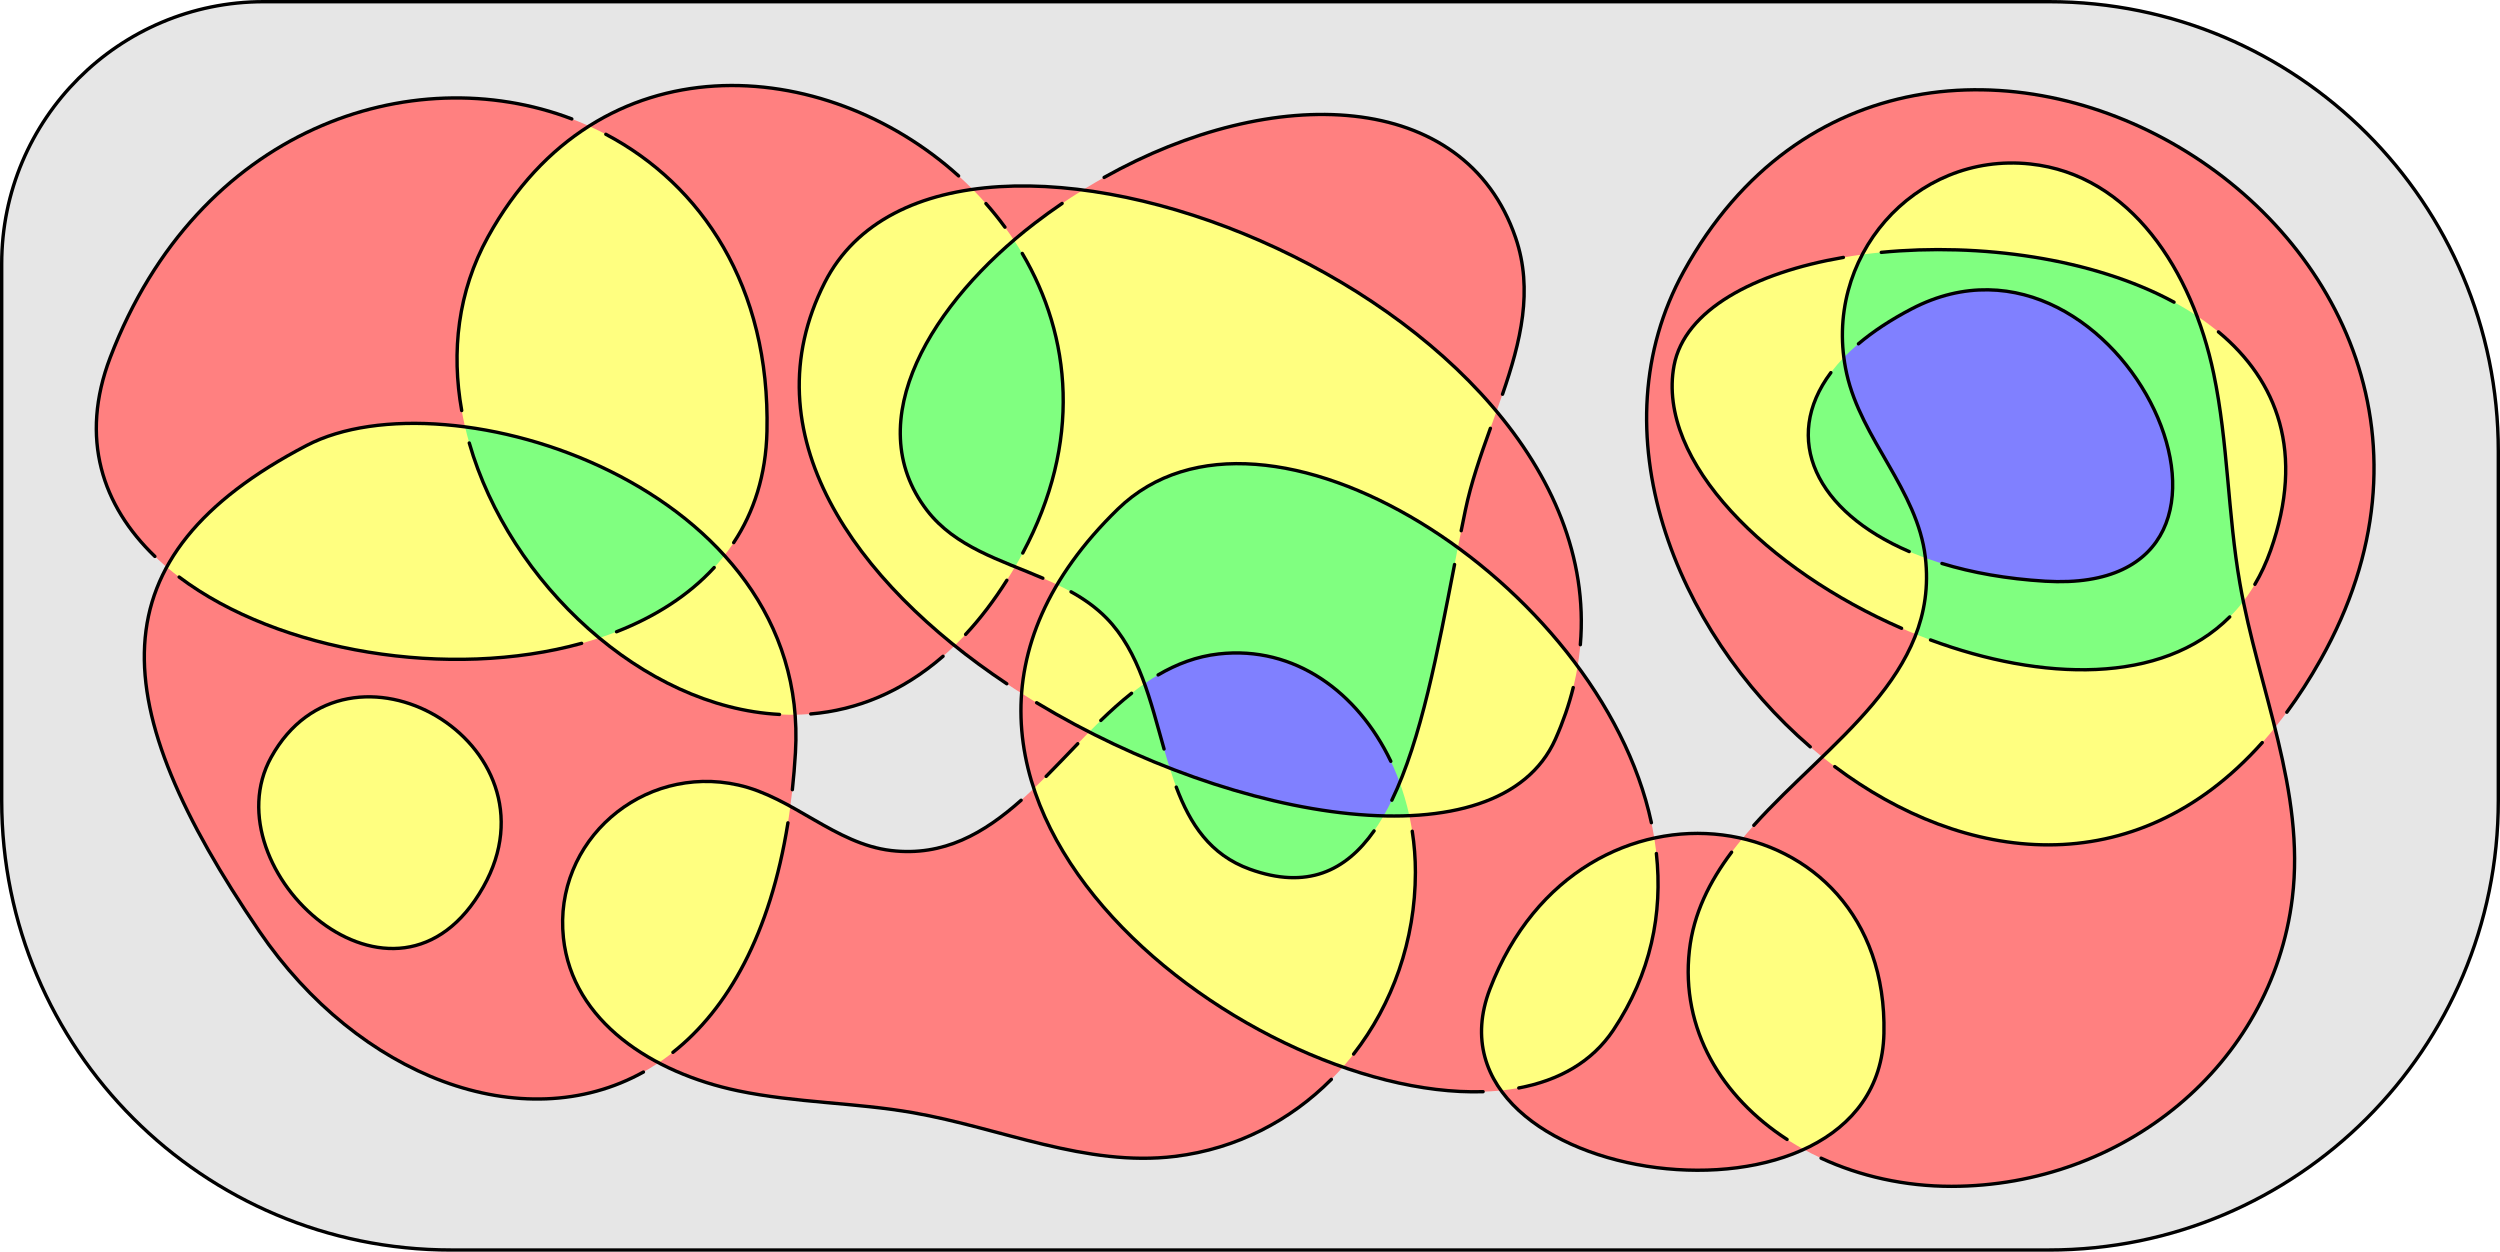
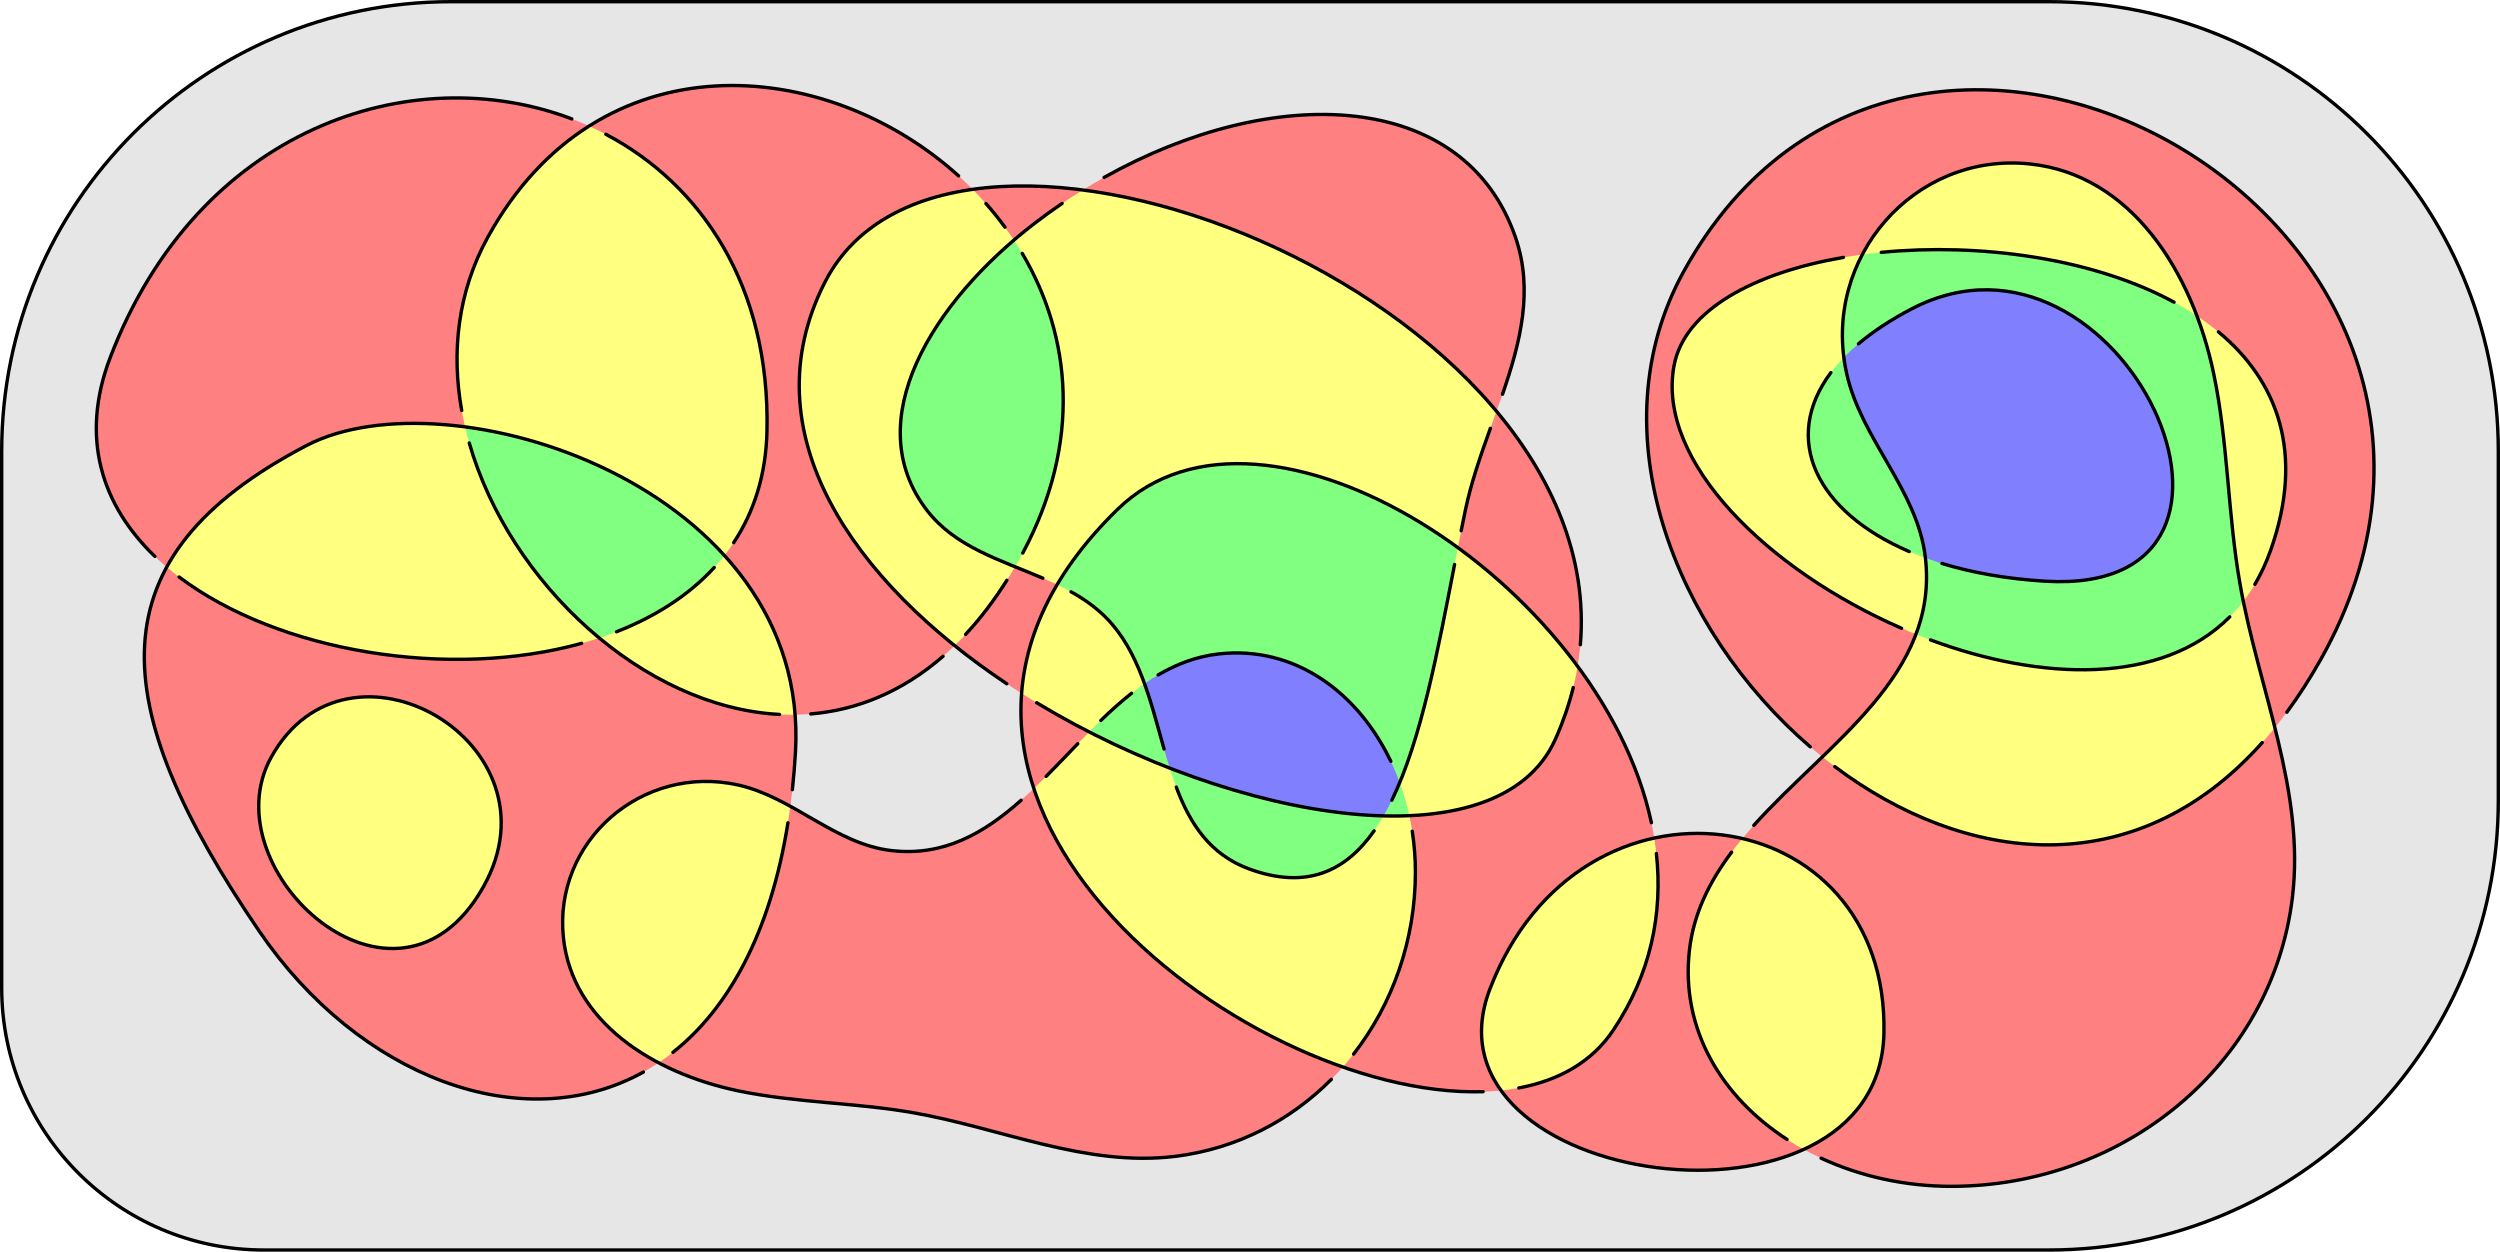
<svg xmlns="http://www.w3.org/2000/svg" version="1.1" width="368.504pt" height="184.502pt" viewBox="240.661 146.109 368.504 184.502">
  <g id="page1">
    <g transform="translate(240.661 146.109)scale(.996264)">
-       <path d="M303.146 184.943C339.867 184.943 369.635 155.175 369.635 118.454V66.74C369.635 30.019 339.867 .251 303.146 .251H39.036C17.616 .251 .251 17.616 .251 39.036V118.454C.251 155.175 30.019 184.943 66.74 184.943H303.146Z" fill="#e6e6e6" />
-     </g>
-     <g transform="translate(240.661 146.109)scale(.996264)">
-       <path d="M16.31 52.887C38.482-5.152 114.781 5.934 113.476 63.81C112.262 117.716-2.381 101.813 16.31 52.887Z" fill="#ff8080" />
-     </g>
-     <g transform="translate(240.661 146.109)scale(.996264)">
-       <path d="M72.196 35.05C100.564-16.368 180.642 29.737 150.719 82.92C118.501 140.181 49.239 76.659 72.196 35.05Z" fill="#ff8080" />
-     </g>
-     <g transform="translate(240.661 146.109)scale(.996264)">
-       <path d="M38.358 137.775C15.461 104.173 13.7 82.462 45.353 65.916C66.338 54.947 120.047 71.861 117.688 111.384C113.872 175.294 62.84 173.704 38.358 137.775Z" fill="#ff8080" />
-     </g>
-     <g transform="translate(240.661 146.109)scale(.996264)">
-       <path d="M83.362 138.77C81.834 124.461 95.02 112.977 109.219 116.145C117.326 117.954 123.556 124.861 131.844 125.841C152.722 128.311 160.72 98.952 180.326 96.752C196.906 94.892 209.434 110.895 209.415 129.074C209.392 150.183 194.557 168.557 173.861 171.091C160.684 172.705 148.087 166.904 135.076 164.627C126.511 163.128 117.732 163.174 109.219 161.395C96.549 158.746 84.685 151.158 83.362 138.77Z" fill="#ff8080" />
-     </g>
-     <g transform="translate(240.661 146.109)scale(.996264)">
-       <path d="M216.802 75.513C211.045 103.227 207.598 136.76 184.943 128.612C169.926 123.211 173.991 101.917 163.703 91.443C156.321 83.925 143.641 83.95 137.154 75.513C126.968 62.264 137.962 44.639 153.084 33.034C180.005 12.371 215.639 10.055 224.236 35.158C228.853 48.638 219.654 61.788 216.802 75.513Z" fill="#ff8080" />
-     </g>
-     <g transform="translate(240.661 146.109)scale(.996264)">
-       <path d="M122.017 41.814C142.031 2.34 256.127 51.046 230.131 109.355C214.732 143.895 95.777 93.563 122.017 41.814Z" fill="#ff8080" />
-     </g>
-     <g transform="translate(240.661 146.109)scale(.996264)">
-       <path d="M165.409 75.303C193.231 48.276 267.792 108.847 238.698 152.408C217.284 184.471 113.54 125.69 165.409 75.303Z" fill="#ff8080" />
-     </g>
-     <g transform="translate(240.661 146.109)scale(.996264)">
-       <path d="M249.114 40.162C283.156-21.539 379.249 33.787 343.341 97.607C304.68 166.321 221.566 90.094 249.114 40.162Z" fill="#ff8080" />
-     </g>
-     <g transform="translate(240.661 146.109)scale(.996264)">
-       <path d="M300.375 24.261C315.241 25.849 324.347 40.085 327.525 55.289C329.661 65.505 329.605 76.04 331.404 86.317C334.136 101.931 341.097 117.047 339.161 132.86C336.119 157.694 314.071 175.497 288.74 175.524C266.926 175.547 247.722 160.513 249.954 140.617C252.594 117.091 287.824 107.492 284.861 82.439C283.685 72.493 275.396 65.017 273.226 55.289C269.424 38.25 283.204 22.427 300.375 24.261Z" fill="#ff8080" />
-     </g>
-     <g transform="translate(240.661 146.109)scale(.996264)">
-       <path d="M220.435 146.342C233.738 111.518 279.518 118.17 278.735 152.895C278.006 185.239 209.221 175.697 220.435 146.342Z" fill="#ff8080" />
-     </g>
-     <g transform="translate(240.661 146.109)scale(.996264)">
-       <path d="M87.152 18.654C102.565 25.613 113.988 41.114 113.476 63.81C113.114 79.891 102.657 89.76 88.657 94.393C71.433 80.114 61.161 55.05 72.196 35.05C76.273 27.66 81.419 22.284 87.152 18.654Z" fill="#ffff80" />
-     </g>
-     <g transform="translate(240.661 146.109)scale(.996264)">
-       <path d="M107.183 82.183C90.53 103.434 45.236 101.355 24.665 83.903C28.316 77.209 35.072 71.29 45.353 65.916C60.076 58.22 90.909 64.249 107.183 82.183Z" fill="#ffff80" />
-     </g>
-     <g transform="translate(240.661 146.109)scale(.996264)">
-       <path d="M117.642 105.746C95.946 106.068 74.067 85.688 68.809 63.155C90.499 66.021 115.689 80.747 117.642 105.746Z" fill="#ffff80" />
-     </g>
-     <g transform="translate(240.661 146.109)scale(.996264)">
-       <path d="M116.936 119.294C114.37 138.596 106.979 150.869 97.44 157.244C89.943 153.298 84.255 147.126 83.362 138.77C81.834 124.461 95.02 112.977 109.219 116.145C111.955 116.755 114.477 117.946 116.936 119.294Z" fill="#ffff80" />
-     </g>
-     <g transform="translate(240.661 146.109)scale(.996264)">
-       <path d="M143.908 28.014C156.979 41.228 162.771 61.5 150.719 82.92C147.827 88.06 144.636 92.227 141.24 95.524C122.996 80.859 112.066 61.438 122.017 41.814C126.084 33.792 134.036 29.412 143.908 28.014Z" fill="#ffff80" />
-     </g>
-     <g transform="translate(240.661 146.109)scale(.996264)">
-       <path d="M204.705 120.715C195.168 120.472 184.072 117.933 173.073 113.653C170.627 105.897 169.254 97.095 163.703 91.443C156.321 83.925 143.641 83.95 137.154 75.513C126.968 62.264 137.962 44.639 153.084 33.034C155.402 31.254 157.786 29.611 160.211 28.109C181.817 30.907 206.776 43.351 221.416 60.852C219.683 65.693 217.83 70.566 216.802 75.513C213.424 91.776 210.841 110.042 204.705 120.715Z" fill="#ffff80" />
-     </g>
-     <g transform="translate(240.661 146.109)scale(.996264)">
-       <path d="M152.957 116.664C161.374 108.6 168.868 98.038 180.326 96.752C196.906 94.892 209.434 110.895 209.415 129.074C209.403 140.018 205.41 150.227 198.682 157.875C179.126 151.031 159.099 135.298 152.957 116.664Z" fill="#ffff80" />
-     </g>
-     <g transform="translate(240.661 146.109)scale(.996264)">
-       <path d="M215.694 81.021C210.511 107.441 206.114 136.226 184.943 128.612C169.926 123.211 173.991 101.917 163.703 91.443C161.609 89.31 159.089 87.785 156.405 86.501C158.63 82.749 161.6 79.003 165.409 75.303C177.471 63.586 198.318 68.333 215.694 81.021Z" fill="#ffff80" />
-     </g>
-     <g transform="translate(240.661 146.109)scale(.996264)">
-       <path d="M233.417 98.578C232.829 102.12 231.752 105.719 230.131 109.355C221.568 128.562 180.983 121.524 151.149 102.592C151.828 93.606 156.127 84.32 165.409 75.303C182.082 59.106 215.54 74.369 233.417 98.578Z" fill="#ffff80" />
-     </g>
-     <g transform="translate(240.661 146.109)scale(.996264)">
-       <path d="M40.111 112.057C51.458 91.49 83.489 109.932 71.52 131.205C58.633 154.11 30.928 128.701 40.111 112.057Z" fill="#ffff80" />
-     </g>
-     <g transform="translate(240.661 146.109)scale(.996264)">
-       <path d="M247.683 54.083C252.77 26.865 354.389 29.282 335.948 81.427C321.588 122.032 242.096 83.971 247.683 54.083Z" fill="#ffff80" />
-     </g>
-     <g transform="translate(240.661 146.109)scale(.996264)">
-       <path d="M336.581 107.663C316.828 132.09 289.526 128.032 269.622 111.991C278.345 103.554 286.336 94.912 284.861 82.439C283.685 72.493 275.396 65.017 273.226 55.289C269.424 38.25 283.204 22.427 300.375 24.261C315.241 25.849 324.347 40.085 327.525 55.289C329.661 65.505 329.605 76.04 331.404 86.317C332.66 93.499 334.812 100.575 336.581 107.663Z" fill="#ffff80" />
-     </g>
-     <g transform="translate(240.661 146.109)scale(.996264)">
-       <path d="M244.758 123.993C246.313 133.574 244.743 143.358 238.698 152.408C235.104 157.789 229.19 160.612 222.081 161.344C219.141 157.245 218.203 152.186 220.435 146.342C225.394 133.36 234.867 126.142 244.758 123.993Z" fill="#ffff80" />
-     </g>
-     <g transform="translate(240.661 146.109)scale(.996264)">
-       <path d="M266.873 170.06C255.789 163.963 248.534 153.274 249.954 140.617C250.666 134.28 253.741 128.954 257.798 124.064C269.519 126.801 279.097 136.852 278.735 152.895C278.545 161.344 273.711 166.934 266.873 170.06Z" fill="#ffff80" />
-     </g>
-     <g transform="translate(240.661 146.109)scale(.996264)">
-       <path d="M107.183 82.183C102.721 87.877 96.204 91.895 88.657 94.393C79.042 86.422 71.594 75.09 68.809 63.155C82.426 64.954 97.423 71.428 107.183 82.183Z" fill="#80ff80" />
-     </g>
-     <g transform="translate(240.661 146.109)scale(.996264)">
-       <path d="M150.014 35.522C158.454 48.318 160.674 65.227 150.719 82.92C150.541 83.236 150.361 83.549 150.181 83.859C145.247 81.86 140.417 79.757 137.154 75.513C127.672 63.18 136.544 47.054 150.014 35.522Z" fill="#80ff80" />
-     </g>
-     <g transform="translate(240.661 146.109)scale(.996264)">
-       <path d="M169.337 101.148C172.642 98.856 176.231 97.212 180.326 96.752C192.654 95.369 202.742 103.863 207.097 115.783C202.686 126.446 196.175 132.652 184.943 128.612C173.764 124.591 173.159 111.764 169.337 101.148Z" fill="#80ff80" />
-     </g>
-     <g transform="translate(240.661 146.109)scale(.996264)">
-       <path d="M161.152 108.3C166.743 102.646 172.643 97.615 180.326 96.752C194.287 95.186 205.375 106.286 208.518 120.684C194.884 121.276 177.228 116.521 161.152 108.3Z" fill="#80ff80" />
-     </g>
-     <g transform="translate(240.661 146.109)scale(.996264)">
-       <path d="M156.405 86.501C158.63 82.749 161.6 79.003 165.409 75.303C177.471 63.586 198.318 68.333 215.694 81.021C212.803 95.76 210.156 111.234 204.705 120.715C195.168 120.472 184.072 117.933 173.073 113.653C170.627 105.897 169.254 97.095 163.703 91.443C161.609 89.31 159.089 87.785 156.405 86.501Z" fill="#80ff80" />
-     </g>
-     <g transform="translate(240.661 146.109)scale(.996264)">
-       <path d="M302.599 85.992C267.789 83.893 254.689 60.373 282.844 45.695C313.848 29.531 340.966 88.307 302.599 85.992Z" fill="#80ff80" />
-     </g>
-     <g transform="translate(240.661 146.109)scale(.996264)">
-       <path d="M275.533 37.66C292.039 35.462 312.143 38.156 325.049 46.744C326.091 49.502 326.917 52.378 327.525 55.289C329.661 65.505 329.605 76.04 331.404 86.317C331.559 87.207 331.729 88.094 331.909 88.981C321.932 101.934 301.662 101.172 283.475 93.849C284.784 90.386 285.357 86.629 284.861 82.439C283.685 72.493 275.396 65.017 273.226 55.289C271.815 48.965 272.826 42.809 275.533 37.66Z" fill="#80ff80" />
-     </g>
-     <g transform="translate(240.661 146.109)scale(.996264)">
-       <path d="M204.705 120.715C195.168 120.472 184.072 117.933 173.073 113.653C171.785 109.57 170.795 105.198 169.337 101.148C172.642 98.856 176.231 97.212 180.326 96.752C192.654 95.369 202.742 103.863 207.097 115.783C206.362 117.559 205.569 119.212 204.705 120.715Z" fill="#8080ff" />
-     </g>
-     <g transform="translate(240.661 146.109)scale(.996264)">
-       <path d="M284.874 82.552C284.87 82.514 284.866 82.476 284.861 82.439C283.685 72.493 275.396 65.017 273.226 55.289C273.046 54.485 272.906 53.684 272.803 52.887C275.245 50.356 278.569 47.924 282.844 45.695C313.848 29.531 340.966 88.307 302.599 85.992C295.819 85.584 289.863 84.362 284.874 82.552Z" fill="#8080ff" />
-     </g>
-     <g transform="translate(240.661 146.109)scale(.996264)">
-       <path d="M303.146 184.943C339.867 184.943 369.635 155.175 369.635 118.454V66.74C369.635 30.019 339.867 .251 303.146 .251H39.036C17.616 .251 .251 17.616 .251 39.036V118.454C.251 155.175 30.019 184.943 66.74 184.943H303.146Z" fill="none" stroke="#000000" stroke-linecap="round" stroke-linejoin="round" stroke-miterlimit="10.037" stroke-width="0.502" />
-     </g>
-     <g transform="translate(240.661 146.109)scale(.996264)">
-       <path d="M86.052 95.184C66.545 100.594 41.277 96.516 26.506 85.375" fill="none" stroke="#000000" stroke-linecap="round" stroke-linejoin="round" stroke-miterlimit="10.037" stroke-width="0.502" />
-     </g>
-     <g transform="translate(240.661 146.109)scale(.996264)">
-       <path d="M105.668 83.969C101.865 88.113 96.889 91.256 91.219 93.47" fill="none" stroke="#000000" stroke-linecap="round" stroke-linejoin="round" stroke-miterlimit="10.037" stroke-width="0.502" />
-     </g>
-     <g transform="translate(240.661 146.109)scale(.996264)">
-       <path d="M22.915 82.323C15.144 74.846 11.738 64.854 16.31 52.887C29.314 18.848 60.935 8.585 84.6 17.594" fill="none" stroke="#000000" stroke-linecap="round" stroke-linejoin="round" stroke-miterlimit="10.037" stroke-width="0.502" />
-     </g>
-     <g transform="translate(240.661 146.109)scale(.996264)">
-       <path d="M89.635 19.868C103.775 27.324 113.96 42.35 113.476 63.81C113.33 70.288 111.546 75.758 108.552 80.284" fill="none" stroke="#000000" stroke-linecap="round" stroke-linejoin="round" stroke-miterlimit="10.037" stroke-width="0.502" />
-     </g>
-     <g transform="translate(240.661 146.109)scale(.996264)">
-       <path d="M68.311 60.739C66.757 52.046 67.736 43.134 72.196 35.05C88.549 5.409 122.087 8.177 141.829 26.026" fill="none" stroke="#000000" stroke-linecap="round" stroke-linejoin="round" stroke-miterlimit="10.037" stroke-width="0.502" />
-     </g>
-     <g transform="translate(240.661 146.109)scale(.996264)">
-       <path d="M115.33 105.703C95.181 104.657 75.39 86.312 69.43 65.542" fill="none" stroke="#000000" stroke-linecap="round" stroke-linejoin="round" stroke-miterlimit="10.037" stroke-width="0.502" />
-     </g>
-     <g transform="translate(240.661 146.109)scale(.996264)">
-       <path d="M145.872 30.115C146.863 31.238 147.803 32.404 148.686 33.611" fill="none" stroke="#000000" stroke-linecap="round" stroke-linejoin="round" stroke-miterlimit="10.037" stroke-width="0.502" />
-     </g>
-     <g transform="translate(240.661 146.109)scale(.996264)">
-       <path d="M151.247 37.495C158.486 49.758 160.101 65.423 151.321 81.824" fill="none" stroke="#000000" stroke-linecap="round" stroke-linejoin="round" stroke-miterlimit="10.037" stroke-width="0.502" />
-     </g>
-     <g transform="translate(240.661 146.109)scale(.996264)">
-       <path d="M148.971 85.853C147.043 88.905 145 91.565 142.866 93.861" fill="none" stroke="#000000" stroke-linecap="round" stroke-linejoin="round" stroke-miterlimit="10.037" stroke-width="0.502" />
-     </g>
-     <g transform="translate(240.661 146.109)scale(.996264)">
-       <path d="M139.528 97.099C133.421 102.409 126.725 105.065 119.952 105.632" fill="none" stroke="#000000" stroke-linecap="round" stroke-linejoin="round" stroke-miterlimit="10.037" stroke-width="0.502" />
-     </g>
-     <g transform="translate(240.661 146.109)scale(.996264)">
-       <path d="M95.199 158.612C77.324 168.539 53.056 159.345 38.358 137.775C15.461 104.173 13.7 82.462 45.353 65.916C66.338 54.947 120.047 71.861 117.688 111.384C117.576 113.258 117.424 115.075 117.232 116.837" fill="none" stroke="#000000" stroke-linecap="round" stroke-linejoin="round" stroke-miterlimit="10.037" stroke-width="0.502" />
-     </g>
-     <g transform="translate(240.661 146.109)scale(.996264)">
-       <path d="M116.579 121.744C113.955 138.228 107.673 149.288 99.563 155.698" fill="none" stroke="#000000" stroke-linecap="round" stroke-linejoin="round" stroke-miterlimit="10.037" stroke-width="0.502" />
-     </g>
-     <g transform="translate(240.661 146.109)scale(.996264)">
-       <path d="M208.948 122.987C209.257 124.973 209.417 127.009 209.415 129.074C209.404 139.127 206.033 148.56 200.27 155.957" fill="none" stroke="#000000" stroke-linecap="round" stroke-linejoin="round" stroke-miterlimit="10.037" stroke-width="0.502" />
-     </g>
-     <g transform="translate(240.661 146.109)scale(.996264)">
-       <path d="M171.348 99.859C174.092 98.248 177.047 97.12 180.326 96.752C191.538 95.494 200.898 102.406 205.777 112.636" fill="none" stroke="#000000" stroke-linecap="round" stroke-linejoin="round" stroke-miterlimit="10.037" stroke-width="0.502" />
-     </g>
-     <g transform="translate(240.661 146.109)scale(.996264)">
-       <path d="M196.981 159.694C190.911 165.809 182.952 169.978 173.861 171.091C160.684 172.705 148.087 166.904 135.076 164.627C126.511 163.128 117.732 163.174 109.219 161.395C96.549 158.746 84.685 151.158 83.362 138.77C81.834 124.461 95.02 112.977 109.219 116.145C117.326 117.954 123.556 124.861 131.844 125.841C139.621 126.761 145.611 123.265 151.079 118.401" fill="none" stroke="#000000" stroke-linecap="round" stroke-linejoin="round" stroke-miterlimit="10.037" stroke-width="0.502" />
-     </g>
-     <g transform="translate(240.661 146.109)scale(.996264)">
-       <path d="M154.781 114.869C156.35 113.289 157.899 111.651 159.461 110.033" fill="none" stroke="#000000" stroke-linecap="round" stroke-linejoin="round" stroke-miterlimit="10.037" stroke-width="0.502" />
-     </g>
-     <g transform="translate(240.661 146.109)scale(.996264)">
-       <path d="M162.872 106.595C164.348 105.166 165.854 103.804 167.418 102.571" fill="none" stroke="#000000" stroke-linecap="round" stroke-linejoin="round" stroke-miterlimit="10.037" stroke-width="0.502" />
-     </g>
-     <g transform="translate(240.661 146.109)scale(.996264)">
-       <path d="M220.509 63.37C219.066 67.383 217.652 71.422 216.802 75.513C216.595 76.509 216.391 77.513 216.189 78.522" fill="none" stroke="#000000" stroke-linecap="round" stroke-linejoin="round" stroke-miterlimit="10.037" stroke-width="0.502" />
-     </g>
-     <g transform="translate(240.661 146.109)scale(.996264)">
-       <path d="M163.36 26.251C188.373 12.217 216.698 13.146 224.236 35.158C226.899 42.933 224.965 50.598 222.305 58.328" fill="none" stroke="#000000" stroke-linecap="round" stroke-linejoin="round" stroke-miterlimit="10.037" stroke-width="0.502" />
-     </g>
-     <g transform="translate(240.661 146.109)scale(.996264)">
-       <path d="M215.207 83.522C212.719 96.334 210.286 109.412 205.93 118.393" fill="none" stroke="#000000" stroke-linecap="round" stroke-linejoin="round" stroke-miterlimit="10.037" stroke-width="0.502" />
-     </g>
-     <g transform="translate(240.661 146.109)scale(.996264)">
-       <path d="M203.3 122.931C199.086 128.931 193.331 131.629 184.943 128.612C179.024 126.483 176.069 121.885 174.032 116.454" fill="none" stroke="#000000" stroke-linecap="round" stroke-linejoin="round" stroke-miterlimit="10.037" stroke-width="0.502" />
-     </g>
-     <g transform="translate(240.661 146.109)scale(.996264)">
-       <path d="M172.227 110.815C170.236 103.824 168.586 96.415 163.703 91.443C162.155 89.866 160.374 88.621 158.466 87.561" fill="none" stroke="#000000" stroke-linecap="round" stroke-linejoin="round" stroke-miterlimit="10.037" stroke-width="0.502" />
-     </g>
-     <g transform="translate(240.661 146.109)scale(.996264)">
-       <path d="M154.293 85.547C148.056 82.864 141.325 80.938 137.154 75.513C126.968 62.264 137.962 44.639 153.084 33.034C154.417 32.01 155.772 31.032 157.143 30.1" fill="none" stroke="#000000" stroke-linecap="round" stroke-linejoin="round" stroke-miterlimit="10.037" stroke-width="0.502" />
-     </g>
-     <g transform="translate(240.661 146.109)scale(.996264)">
-       <path d="M148.956 101.166C126.309 86.073 110.729 64.074 122.017 41.814C140.407 5.545 238.224 43.72 233.818 95.387" fill="none" stroke="#000000" stroke-linecap="round" stroke-linejoin="round" stroke-miterlimit="10.037" stroke-width="0.502" />
-     </g>
-     <g transform="translate(240.661 146.109)scale(.996264)">
-       <path d="M232.767 101.727C232.146 104.246 231.274 106.791 230.131 109.355C221.779 128.089 182.964 121.855 153.374 103.97" fill="none" stroke="#000000" stroke-linecap="round" stroke-linejoin="round" stroke-miterlimit="10.037" stroke-width="0.502" />
-     </g>
-     <g transform="translate(240.661 146.109)scale(.996264)">
-       <path d="M219.428 161.52C183.726 162.627 123.309 116.201 165.409 75.303C186.993 54.336 236.707 86.09 244.33 121.722" fill="none" stroke="#000000" stroke-linecap="round" stroke-linejoin="round" stroke-miterlimit="10.037" stroke-width="0.502" />
-     </g>
-     <g transform="translate(240.661 146.109)scale(.996264)">
-       <path d="M245.069 126.284C246.035 135.126 244.262 144.078 238.698 152.408C235.558 157.11 230.646 159.859 224.713 160.966" fill="none" stroke="#000000" stroke-linecap="round" stroke-linejoin="round" stroke-miterlimit="10.037" stroke-width="0.502" />
-     </g>
-     <g transform="translate(240.661 146.109)scale(.996264)">
-       <path d="M40.111 112.057C51.458 91.49 83.489 109.932 71.52 131.205C58.633 154.11 30.928 128.701 40.111 112.057Z" fill="none" stroke="#000000" stroke-linecap="round" stroke-linejoin="round" stroke-miterlimit="10.037" stroke-width="0.502" />
-     </g>
-     <g transform="translate(240.661 146.109)scale(.996264)">
-       <path d="M267.835 110.502C247.793 93.233 236.094 63.761 249.114 40.162C283.156-21.539 379.249 33.787 343.341 97.607C341.748 100.438 340.08 103.023 338.347 105.374" fill="none" stroke="#000000" stroke-linecap="round" stroke-linejoin="round" stroke-miterlimit="10.037" stroke-width="0.502" />
-     </g>
-     <g transform="translate(240.661 146.109)scale(.996264)">
-       <path d="M334.709 109.867C315.745 131.136 290.544 127.775 271.458 113.42" fill="none" stroke="#000000" stroke-linecap="round" stroke-linejoin="round" stroke-miterlimit="10.037" stroke-width="0.502" />
-     </g>
-     <g transform="translate(240.661 146.109)scale(.996264)">
-       <path d="M281.345 92.957C261.646 84.393 245.023 68.312 247.683 54.083C249.219 45.864 259.558 40.347 272.736 38.086" fill="none" stroke="#000000" stroke-linecap="round" stroke-linejoin="round" stroke-miterlimit="10.037" stroke-width="0.502" />
-     </g>
-     <g transform="translate(240.661 146.109)scale(.996264)">
-       <path d="M329.897 91.274C319.819 101.37 302.081 100.781 285.628 94.681" fill="none" stroke="#000000" stroke-linecap="round" stroke-linejoin="round" stroke-miterlimit="10.037" stroke-width="0.502" />
-     </g>
-     <g transform="translate(240.661 146.109)scale(.996264)">
-       <path d="M278.344 37.337C292.857 35.921 309.583 38.165 321.655 44.706" fill="none" stroke="#000000" stroke-linecap="round" stroke-linejoin="round" stroke-miterlimit="10.037" stroke-width="0.502" />
-     </g>
-     <g transform="translate(240.661 146.109)scale(.996264)">
-       <path d="M328.227 49.103C336.948 56.343 341.059 66.975 335.948 81.427C335.3 83.26 334.519 84.933 333.619 86.453" fill="none" stroke="#000000" stroke-linecap="round" stroke-linejoin="round" stroke-miterlimit="10.037" stroke-width="0.502" />
-     </g>
-     <g transform="translate(240.661 146.109)scale(.996264)">
-       <path d="M274.965 50.87C277.101 49.063 279.718 47.325 282.844 45.695C313.848 29.531 340.966 88.307 302.599 85.992C296.894 85.648 291.773 84.729 287.32 83.368" fill="none" stroke="#000000" stroke-linecap="round" stroke-linejoin="round" stroke-miterlimit="10.037" stroke-width="0.502" />
-     </g>
-     <g transform="translate(240.661 146.109)scale(.996264)">
-       <path d="M282.476 81.605C268.669 75.685 263.555 64.928 270.883 55.134" fill="none" stroke="#000000" stroke-linecap="round" stroke-linejoin="round" stroke-miterlimit="10.037" stroke-width="0.502" />
-     </g>
-     <g transform="translate(240.661 146.109)scale(.996264)">
-       <path d="M259.485 122.112C270.56 109.781 286.919 99.836 284.861 82.439C283.685 72.493 275.396 65.017 273.226 55.289C269.424 38.25 283.204 22.427 300.375 24.261C315.241 25.849 324.347 40.085 327.525 55.289C329.661 65.505 329.605 76.04 331.404 86.317C334.136 101.931 341.097 117.047 339.161 132.86C336.119 157.694 314.071 175.497 288.74 175.524C281.848 175.531 275.216 174.035 269.439 171.358" fill="none" stroke="#000000" stroke-linecap="round" stroke-linejoin="round" stroke-miterlimit="10.037" stroke-width="0.502" />
-     </g>
-     <g transform="translate(240.661 146.109)scale(.996264)">
-       <path d="M264.404 168.585C254.733 162.32 248.643 152.308 249.954 140.617C250.569 135.143 252.947 130.424 256.198 126.088" fill="none" stroke="#000000" stroke-linecap="round" stroke-linejoin="round" stroke-miterlimit="10.037" stroke-width="0.502" />
-     </g>
-     <g transform="translate(240.661 146.109)scale(.996264)">
-       <path d="M220.435 146.342C233.738 111.518 279.518 118.17 278.735 152.895C278.006 185.239 209.221 175.697 220.435 146.342Z" fill="none" stroke="#000000" stroke-linecap="round" stroke-linejoin="round" stroke-miterlimit="10.037" stroke-width="0.502" />
+       <path d="M303.146 .251C339.867 .251 369.635 30.019 369.635 66.74V118.454C369.635 155.175 339.867 184.943 303.146 184.943H39.036C17.616 184.943 .251 167.578 .251 146.158V66.74C.251 30.019 30.019 .251 66.74 .251H303.146Z" fill="#e6e6e6" />
+     </g>
+     <g transform="translate(240.661 146.109)scale(.996264)">
+       <path d="M16.31 52.887C-2.381 101.813 112.262 117.716 113.476 63.81C114.781 5.934 38.482-5.152 16.31 52.887Z" fill="#ff8080" />
+     </g>
+     <g transform="translate(240.661 146.109)scale(.996264)">
+       <path d="M72.196 35.05C49.239 76.659 118.501 140.181 150.719 82.92C180.642 29.737 100.564-16.368 72.196 35.05Z" fill="#ff8080" />
+     </g>
+     <g transform="translate(240.661 146.109)scale(.996264)">
+       <path d="M38.358 137.775C62.84 173.704 113.872 175.294 117.688 111.384C120.047 71.861 66.338 54.947 45.353 65.916C13.7 82.462 15.461 104.173 38.358 137.775Z" fill="#ff8080" />
+     </g>
+     <g transform="translate(240.661 146.109)scale(.996264)">
+       <path d="M83.362 138.77C84.685 151.158 96.549 158.746 109.219 161.395C117.732 163.174 126.511 163.128 135.076 164.627C148.087 166.904 160.684 172.705 173.861 171.091C194.557 168.557 209.392 150.183 209.415 129.074C209.434 110.895 196.906 94.892 180.326 96.752C160.72 98.952 152.722 128.311 131.844 125.841C123.556 124.861 117.326 117.954 109.219 116.145C95.02 112.977 81.834 124.461 83.362 138.77Z" fill="#ff8080" />
+     </g>
+     <g transform="translate(240.661 146.109)scale(.996264)">
+       <path d="M216.802 75.513C219.654 61.788 228.853 48.638 224.236 35.158C215.639 10.055 180.005 12.371 153.084 33.034C137.962 44.639 126.968 62.264 137.154 75.513C143.641 83.95 156.321 83.925 163.703 91.443C173.991 101.917 169.926 123.211 184.943 128.612C207.598 136.76 211.045 103.227 216.802 75.513Z" fill="#ff8080" />
+     </g>
+     <g transform="translate(240.661 146.109)scale(.996264)">
+       <path d="M122.017 41.814C95.777 93.563 214.732 143.895 230.131 109.355C256.127 51.046 142.031 2.34 122.017 41.814Z" fill="#ff8080" />
+     </g>
+     <g transform="translate(240.661 146.109)scale(.996264)">
+       <path d="M165.409 75.303C113.54 125.69 217.284 184.471 238.698 152.408C267.792 108.847 193.231 48.276 165.409 75.303Z" fill="#ff8080" />
+     </g>
+     <g transform="translate(240.661 146.109)scale(.996264)">
+       <path d="M249.114 40.162C221.566 90.094 304.68 166.321 343.341 97.607C379.249 33.787 283.156-21.539 249.114 40.162Z" fill="#ff8080" />
+     </g>
+     <g transform="translate(240.661 146.109)scale(.996264)">
+       <path d="M300.375 24.261C283.204 22.427 269.424 38.25 273.226 55.289C275.396 65.017 283.685 72.493 284.861 82.439C287.824 107.492 252.594 117.091 249.954 140.617C247.722 160.513 266.926 175.547 288.74 175.524C314.071 175.497 336.119 157.694 339.161 132.86C341.097 117.047 334.136 101.931 331.404 86.317C329.605 76.04 329.661 65.505 327.525 55.289C324.347 40.085 315.241 25.849 300.375 24.261Z" fill="#ff8080" />
+     </g>
+     <g transform="translate(240.661 146.109)scale(.996264)">
+       <path d="M220.435 146.342C209.221 175.697 278.006 185.239 278.735 152.895C279.518 118.17 233.738 111.518 220.435 146.342Z" fill="#ff8080" />
+     </g>
+     <g transform="translate(240.661 146.109)scale(.996264)">
+       <path d="M88.657 94.393C102.657 89.76 113.114 79.891 113.476 63.81C113.988 41.114 102.565 25.613 87.152 18.654C81.419 22.284 76.273 27.66 72.196 35.05C61.161 55.05 71.433 80.114 88.657 94.393Z" fill="#ffff80" />
+     </g>
+     <g transform="translate(240.661 146.109)scale(.996264)">
+       <path d="M24.665 83.903C45.236 101.355 90.53 103.434 107.183 82.183C90.909 64.249 60.076 58.22 45.353 65.916C35.072 71.29 28.316 77.209 24.665 83.903Z" fill="#ffff80" />
+     </g>
+     <g transform="translate(240.661 146.109)scale(.996264)">
+       <path d="M68.809 63.155C74.067 85.688 95.946 106.068 117.642 105.746C115.689 80.747 90.499 66.021 68.809 63.155Z" fill="#ffff80" />
+     </g>
+     <g transform="translate(240.661 146.109)scale(.996264)">
+       <path d="M97.44 157.244C106.979 150.869 114.37 138.596 116.936 119.294C114.477 117.946 111.955 116.755 109.219 116.145C95.02 112.977 81.834 124.461 83.362 138.77C84.255 147.126 89.943 153.298 97.44 157.244Z" fill="#ffff80" />
+     </g>
+     <g transform="translate(240.661 146.109)scale(.996264)">
+       <path d="M141.24 95.524C144.636 92.227 147.827 88.06 150.719 82.92C162.771 61.5 156.979 41.228 143.908 28.014C134.036 29.412 126.084 33.792 122.017 41.814C112.066 61.438 122.996 80.859 141.24 95.524Z" fill="#ffff80" />
+     </g>
+     <g transform="translate(240.661 146.109)scale(.996264)">
+       <path d="M221.416 60.852C206.776 43.351 181.817 30.907 160.211 28.109C157.786 29.611 155.402 31.254 153.084 33.034C137.962 44.639 126.968 62.264 137.154 75.513C143.641 83.95 156.321 83.925 163.703 91.443C169.254 97.095 170.627 105.897 173.073 113.653C184.072 117.933 195.168 120.472 204.705 120.715C210.841 110.042 213.424 91.776 216.802 75.513C217.83 70.566 219.683 65.693 221.416 60.852Z" fill="#ffff80" />
+     </g>
+     <g transform="translate(240.661 146.109)scale(.996264)">
+       <path d="M198.682 157.875C205.41 150.227 209.403 140.018 209.415 129.074C209.434 110.895 196.906 94.892 180.326 96.752C168.868 98.038 161.374 108.6 152.957 116.664C159.099 135.298 179.126 151.031 198.682 157.875Z" fill="#ffff80" />
+     </g>
+     <g transform="translate(240.661 146.109)scale(.996264)">
+       <path d="M156.405 86.501C159.089 87.785 161.609 89.31 163.703 91.443C173.991 101.917 169.926 123.211 184.943 128.612C206.114 136.226 210.511 107.441 215.694 81.021C198.318 68.333 177.471 63.586 165.409 75.303C161.6 79.003 158.63 82.749 156.405 86.501Z" fill="#ffff80" />
+     </g>
+     <g transform="translate(240.661 146.109)scale(.996264)">
+       <path d="M151.149 102.592C180.983 121.524 221.568 128.562 230.131 109.355C231.752 105.719 232.829 102.12 233.417 98.578C215.54 74.369 182.082 59.106 165.409 75.303C156.127 84.32 151.828 93.606 151.149 102.592Z" fill="#ffff80" />
+     </g>
+     <g transform="translate(240.661 146.109)scale(.996264)">
+       <path d="M40.111 112.057C30.928 128.701 58.633 154.11 71.52 131.205C83.489 109.932 51.458 91.49 40.111 112.057Z" fill="#ffff80" />
+     </g>
+     <g transform="translate(240.661 146.109)scale(.996264)">
+       <path d="M247.683 54.083C242.096 83.971 321.588 122.032 335.948 81.427C354.389 29.282 252.77 26.865 247.683 54.083Z" fill="#ffff80" />
+     </g>
+     <g transform="translate(240.661 146.109)scale(.996264)">
+       <path d="M269.622 111.991C289.526 128.032 316.828 132.09 336.581 107.663C334.812 100.575 332.66 93.499 331.404 86.317C329.605 76.04 329.661 65.505 327.525 55.289C324.347 40.085 315.241 25.849 300.375 24.261C283.204 22.427 269.424 38.25 273.226 55.289C275.396 65.017 283.685 72.493 284.861 82.439C286.336 94.912 278.345 103.554 269.622 111.991Z" fill="#ffff80" />
+     </g>
+     <g transform="translate(240.661 146.109)scale(.996264)">
+       <path d="M222.081 161.344C229.19 160.612 235.104 157.789 238.698 152.408C244.743 143.358 246.313 133.574 244.758 123.993C234.867 126.142 225.394 133.36 220.435 146.342C218.203 152.186 219.141 157.245 222.081 161.344Z" fill="#ffff80" />
+     </g>
+     <g transform="translate(240.661 146.109)scale(.996264)">
+       <path d="M257.798 124.064C253.741 128.954 250.666 134.28 249.954 140.617C248.534 153.274 255.789 163.963 266.873 170.06C273.711 166.934 278.545 161.344 278.735 152.895C279.097 136.852 269.519 126.801 257.798 124.064Z" fill="#ffff80" />
+     </g>
+     <g transform="translate(240.661 146.109)scale(.996264)">
+       <path d="M107.183 82.183C97.423 71.428 82.426 64.954 68.809 63.155C71.594 75.09 79.042 86.422 88.657 94.393C96.204 91.895 102.721 87.877 107.183 82.183Z" fill="#80ff80" />
+     </g>
+     <g transform="translate(240.661 146.109)scale(.996264)">
+       <path d="M150.181 83.859C150.361 83.549 150.541 83.236 150.719 82.92C160.674 65.227 158.454 48.318 150.014 35.522C136.544 47.054 127.672 63.18 137.154 75.513C140.417 79.757 145.247 81.86 150.181 83.859Z" fill="#80ff80" />
+     </g>
+     <g transform="translate(240.661 146.109)scale(.996264)">
+       <path d="M207.097 115.783C202.742 103.863 192.654 95.369 180.326 96.752C176.231 97.212 172.642 98.856 169.337 101.148C173.159 111.764 173.764 124.591 184.943 128.612C196.175 132.652 202.686 126.446 207.097 115.783Z" fill="#80ff80" />
+     </g>
+     <g transform="translate(240.661 146.109)scale(.996264)">
+       <path d="M208.518 120.684C205.375 106.286 194.287 95.186 180.326 96.752C172.643 97.615 166.743 102.646 161.152 108.3C177.228 116.521 194.884 121.276 208.518 120.684Z" fill="#80ff80" />
+     </g>
+     <g transform="translate(240.661 146.109)scale(.996264)">
+       <path d="M156.405 86.501C159.089 87.785 161.609 89.31 163.703 91.443C169.254 97.095 170.627 105.897 173.073 113.653C184.072 117.933 195.168 120.472 204.705 120.715C210.156 111.234 212.803 95.76 215.694 81.021C198.318 68.333 177.471 63.586 165.409 75.303C161.6 79.003 158.63 82.749 156.405 86.501Z" fill="#80ff80" />
+     </g>
+     <g transform="translate(240.661 146.109)scale(.996264)">
+       <path d="M302.599 85.992C340.966 88.307 313.848 29.531 282.844 45.695C254.689 60.373 267.789 83.893 302.599 85.992Z" fill="#80ff80" />
+     </g>
+     <g transform="translate(240.661 146.109)scale(.996264)">
+       <path d="M283.475 93.849C301.662 101.172 321.932 101.934 331.909 88.981C331.729 88.094 331.559 87.207 331.404 86.317C329.605 76.04 329.661 65.505 327.525 55.289C326.917 52.378 326.091 49.502 325.049 46.744C312.143 38.156 292.039 35.462 275.533 37.66C272.826 42.809 271.815 48.965 273.226 55.289C275.396 65.017 283.685 72.493 284.861 82.439C285.357 86.629 284.784 90.386 283.475 93.849Z" fill="#80ff80" />
+     </g>
+     <g transform="translate(240.661 146.109)scale(.996264)">
+       <path d="M173.073 113.653C184.072 117.933 195.168 120.472 204.705 120.715C205.569 119.212 206.362 117.559 207.097 115.783C202.742 103.863 192.654 95.369 180.326 96.752C176.231 97.212 172.642 98.856 169.337 101.148C170.795 105.198 171.785 109.57 173.073 113.653Z" fill="#8080ff" />
+     </g>
+     <g transform="translate(240.661 146.109)scale(.996264)">
+       <path d="M272.803 52.887C272.906 53.684 273.046 54.485 273.226 55.289C275.396 65.017 283.685 72.493 284.861 82.439C284.866 82.476 284.87 82.514 284.874 82.552C289.863 84.362 295.819 85.584 302.599 85.992C340.966 88.307 313.848 29.531 282.844 45.695C278.569 47.924 275.245 50.356 272.803 52.887Z" fill="#8080ff" />
+     </g>
+     <g transform="translate(240.661 146.109)scale(.996264)">
+       <path d="M303.146 .251C339.867 .251 369.635 30.019 369.635 66.74V118.454C369.635 155.175 339.867 184.943 303.146 184.943H39.036C17.616 184.943 .251 167.578 .251 146.158V66.74C.251 30.019 30.019 .251 66.74 .251H303.146Z" fill="none" stroke="#000000" stroke-linecap="round" stroke-linejoin="round" stroke-miterlimit="10.037" stroke-width="0.502" />
+     </g>
+     <g transform="translate(240.661 146.109)scale(.996264)">
+       <path d="M84.6 17.594C60.935 8.585 29.314 18.848 16.31 52.887C11.738 64.854 15.144 74.846 22.915 82.323" fill="none" stroke="#000000" stroke-linecap="round" stroke-linejoin="round" stroke-miterlimit="10.037" stroke-width="0.502" />
+     </g>
+     <g transform="translate(240.661 146.109)scale(.996264)">
+       <path d="M108.552 80.284C111.546 75.758 113.33 70.288 113.476 63.81C113.96 42.35 103.775 27.324 89.635 19.868" fill="none" stroke="#000000" stroke-linecap="round" stroke-linejoin="round" stroke-miterlimit="10.037" stroke-width="0.502" />
+     </g>
+     <g transform="translate(240.661 146.109)scale(.996264)">
+       <path d="M26.506 85.375C41.277 96.516 66.545 100.594 86.052 95.184" fill="none" stroke="#000000" stroke-linecap="round" stroke-linejoin="round" stroke-miterlimit="10.037" stroke-width="0.502" />
+     </g>
+     <g transform="translate(240.661 146.109)scale(.996264)">
+       <path d="M91.219 93.47C96.889 91.256 101.865 88.113 105.668 83.969" fill="none" stroke="#000000" stroke-linecap="round" stroke-linejoin="round" stroke-miterlimit="10.037" stroke-width="0.502" />
+     </g>
+     <g transform="translate(240.661 146.109)scale(.996264)">
+       <path d="M119.952 105.632C126.725 105.065 133.421 102.409 139.528 97.099" fill="none" stroke="#000000" stroke-linecap="round" stroke-linejoin="round" stroke-miterlimit="10.037" stroke-width="0.502" />
+     </g>
+     <g transform="translate(240.661 146.109)scale(.996264)">
+       <path d="M69.43 65.542C75.39 86.312 95.181 104.657 115.33 105.703" fill="none" stroke="#000000" stroke-linecap="round" stroke-linejoin="round" stroke-miterlimit="10.037" stroke-width="0.502" />
+     </g>
+     <g transform="translate(240.661 146.109)scale(.996264)">
+       <path d="M142.866 93.861C145 91.565 147.043 88.905 148.971 85.853" fill="none" stroke="#000000" stroke-linecap="round" stroke-linejoin="round" stroke-miterlimit="10.037" stroke-width="0.502" />
+     </g>
+     <g transform="translate(240.661 146.109)scale(.996264)">
+       <path d="M151.321 81.824C160.101 65.423 158.486 49.758 151.247 37.495" fill="none" stroke="#000000" stroke-linecap="round" stroke-linejoin="round" stroke-miterlimit="10.037" stroke-width="0.502" />
+     </g>
+     <g transform="translate(240.661 146.109)scale(.996264)">
+       <path d="M148.686 33.611C147.803 32.404 146.863 31.238 145.872 30.115" fill="none" stroke="#000000" stroke-linecap="round" stroke-linejoin="round" stroke-miterlimit="10.037" stroke-width="0.502" />
+     </g>
+     <g transform="translate(240.661 146.109)scale(.996264)">
+       <path d="M141.829 26.026C122.087 8.177 88.549 5.409 72.196 35.05C67.736 43.134 66.757 52.046 68.311 60.739" fill="none" stroke="#000000" stroke-linecap="round" stroke-linejoin="round" stroke-miterlimit="10.037" stroke-width="0.502" />
+     </g>
+     <g transform="translate(240.661 146.109)scale(.996264)">
+       <path d="M117.232 116.837C117.424 115.075 117.576 113.258 117.688 111.384C120.047 71.861 66.338 54.947 45.353 65.916C13.7 82.462 15.461 104.173 38.358 137.775C53.056 159.345 77.324 168.539 95.199 158.612" fill="none" stroke="#000000" stroke-linecap="round" stroke-linejoin="round" stroke-miterlimit="10.037" stroke-width="0.502" />
+     </g>
+     <g transform="translate(240.661 146.109)scale(.996264)">
+       <path d="M99.563 155.698C107.673 149.288 113.955 138.228 116.579 121.744" fill="none" stroke="#000000" stroke-linecap="round" stroke-linejoin="round" stroke-miterlimit="10.037" stroke-width="0.502" />
+     </g>
+     <g transform="translate(240.661 146.109)scale(.996264)">
+       <path d="M167.418 102.571C165.854 103.804 164.348 105.166 162.872 106.595" fill="none" stroke="#000000" stroke-linecap="round" stroke-linejoin="round" stroke-miterlimit="10.037" stroke-width="0.502" />
+     </g>
+     <g transform="translate(240.661 146.109)scale(.996264)">
+       <path d="M205.777 112.636C200.898 102.406 191.538 95.494 180.326 96.752C177.047 97.12 174.092 98.248 171.348 99.859" fill="none" stroke="#000000" stroke-linecap="round" stroke-linejoin="round" stroke-miterlimit="10.037" stroke-width="0.502" />
+     </g>
+     <g transform="translate(240.661 146.109)scale(.996264)">
+       <path d="M159.461 110.033C157.899 111.651 156.35 113.289 154.781 114.869" fill="none" stroke="#000000" stroke-linecap="round" stroke-linejoin="round" stroke-miterlimit="10.037" stroke-width="0.502" />
+     </g>
+     <g transform="translate(240.661 146.109)scale(.996264)">
+       <path d="M151.079 118.401C145.611 123.265 139.621 126.761 131.844 125.841C123.556 124.861 117.326 117.954 109.219 116.145C95.02 112.977 81.834 124.461 83.362 138.77C84.685 151.158 96.549 158.746 109.219 161.395C117.732 163.174 126.511 163.128 135.076 164.627C148.087 166.904 160.684 172.705 173.861 171.091C182.952 169.978 190.911 165.809 196.981 159.694" fill="none" stroke="#000000" stroke-linecap="round" stroke-linejoin="round" stroke-miterlimit="10.037" stroke-width="0.502" />
+     </g>
+     <g transform="translate(240.661 146.109)scale(.996264)">
+       <path d="M200.27 155.957C206.033 148.56 209.404 139.127 209.415 129.074C209.417 127.009 209.257 124.973 208.948 122.987" fill="none" stroke="#000000" stroke-linecap="round" stroke-linejoin="round" stroke-miterlimit="10.037" stroke-width="0.502" />
+     </g>
+     <g transform="translate(240.661 146.109)scale(.996264)">
+       <path d="M205.93 118.393C210.286 109.412 212.719 96.334 215.207 83.522" fill="none" stroke="#000000" stroke-linecap="round" stroke-linejoin="round" stroke-miterlimit="10.037" stroke-width="0.502" />
+     </g>
+     <g transform="translate(240.661 146.109)scale(.996264)">
+       <path d="M174.032 116.454C176.069 121.885 179.024 126.483 184.943 128.612C193.331 131.629 199.086 128.931 203.3 122.931" fill="none" stroke="#000000" stroke-linecap="round" stroke-linejoin="round" stroke-miterlimit="10.037" stroke-width="0.502" />
+     </g>
+     <g transform="translate(240.661 146.109)scale(.996264)">
+       <path d="M216.189 78.522C216.391 77.513 216.595 76.509 216.802 75.513C217.652 71.422 219.066 67.383 220.509 63.37" fill="none" stroke="#000000" stroke-linecap="round" stroke-linejoin="round" stroke-miterlimit="10.037" stroke-width="0.502" />
+     </g>
+     <g transform="translate(240.661 146.109)scale(.996264)">
+       <path d="M222.305 58.328C224.965 50.598 226.899 42.933 224.236 35.158C216.698 13.146 188.373 12.217 163.36 26.251" fill="none" stroke="#000000" stroke-linecap="round" stroke-linejoin="round" stroke-miterlimit="10.037" stroke-width="0.502" />
+     </g>
+     <g transform="translate(240.661 146.109)scale(.996264)">
+       <path d="M157.143 30.1C155.772 31.032 154.417 32.01 153.084 33.034C137.962 44.639 126.968 62.264 137.154 75.513C141.325 80.938 148.056 82.864 154.293 85.547" fill="none" stroke="#000000" stroke-linecap="round" stroke-linejoin="round" stroke-miterlimit="10.037" stroke-width="0.502" />
+     </g>
+     <g transform="translate(240.661 146.109)scale(.996264)">
+       <path d="M158.466 87.561C160.374 88.621 162.155 89.866 163.703 91.443C168.586 96.415 170.236 103.824 172.227 110.815" fill="none" stroke="#000000" stroke-linecap="round" stroke-linejoin="round" stroke-miterlimit="10.037" stroke-width="0.502" />
+     </g>
+     <g transform="translate(240.661 146.109)scale(.996264)">
+       <path d="M233.818 95.387C238.224 43.72 140.407 5.545 122.017 41.814C110.729 64.074 126.309 86.073 148.956 101.166" fill="none" stroke="#000000" stroke-linecap="round" stroke-linejoin="round" stroke-miterlimit="10.037" stroke-width="0.502" />
+     </g>
+     <g transform="translate(240.661 146.109)scale(.996264)">
+       <path d="M153.374 103.97C182.964 121.855 221.779 128.089 230.131 109.355C231.274 106.791 232.146 104.246 232.767 101.727" fill="none" stroke="#000000" stroke-linecap="round" stroke-linejoin="round" stroke-miterlimit="10.037" stroke-width="0.502" />
+     </g>
+     <g transform="translate(240.661 146.109)scale(.996264)">
+       <path d="M244.33 121.722C236.707 86.09 186.993 54.336 165.409 75.303C123.309 116.201 183.726 162.627 219.428 161.52" fill="none" stroke="#000000" stroke-linecap="round" stroke-linejoin="round" stroke-miterlimit="10.037" stroke-width="0.502" />
+     </g>
+     <g transform="translate(240.661 146.109)scale(.996264)">
+       <path d="M224.713 160.966C230.646 159.859 235.558 157.11 238.698 152.408C244.262 144.078 246.035 135.126 245.069 126.284" fill="none" stroke="#000000" stroke-linecap="round" stroke-linejoin="round" stroke-miterlimit="10.037" stroke-width="0.502" />
+     </g>
+     <g transform="translate(240.661 146.109)scale(.996264)">
+       <path d="M40.111 112.057C30.928 128.701 58.633 154.11 71.52 131.205C83.489 109.932 51.458 91.49 40.111 112.057Z" fill="none" stroke="#000000" stroke-linecap="round" stroke-linejoin="round" stroke-miterlimit="10.037" stroke-width="0.502" />
+     </g>
+     <g transform="translate(240.661 146.109)scale(.996264)">
+       <path d="M338.347 105.374C340.08 103.023 341.748 100.438 343.341 97.607C379.249 33.787 283.156-21.539 249.114 40.162C236.094 63.761 247.793 93.233 267.835 110.502" fill="none" stroke="#000000" stroke-linecap="round" stroke-linejoin="round" stroke-miterlimit="10.037" stroke-width="0.502" />
+     </g>
+     <g transform="translate(240.661 146.109)scale(.996264)">
+       <path d="M271.458 113.42C290.544 127.775 315.745 131.136 334.709 109.867" fill="none" stroke="#000000" stroke-linecap="round" stroke-linejoin="round" stroke-miterlimit="10.037" stroke-width="0.502" />
+     </g>
+     <g transform="translate(240.661 146.109)scale(.996264)">
+       <path d="M272.736 38.086C259.558 40.347 249.219 45.864 247.683 54.083C245.023 68.312 261.646 84.393 281.345 92.957" fill="none" stroke="#000000" stroke-linecap="round" stroke-linejoin="round" stroke-miterlimit="10.037" stroke-width="0.502" />
+     </g>
+     <g transform="translate(240.661 146.109)scale(.996264)">
+       <path d="M321.655 44.706C309.583 38.165 292.857 35.921 278.344 37.337" fill="none" stroke="#000000" stroke-linecap="round" stroke-linejoin="round" stroke-miterlimit="10.037" stroke-width="0.502" />
+     </g>
+     <g transform="translate(240.661 146.109)scale(.996264)">
+       <path d="M285.628 94.681C302.081 100.781 319.819 101.37 329.897 91.274" fill="none" stroke="#000000" stroke-linecap="round" stroke-linejoin="round" stroke-miterlimit="10.037" stroke-width="0.502" />
+     </g>
+     <g transform="translate(240.661 146.109)scale(.996264)">
+       <path d="M333.619 86.453C334.519 84.933 335.3 83.26 335.948 81.427C341.059 66.975 336.948 56.343 328.227 49.103" fill="none" stroke="#000000" stroke-linecap="round" stroke-linejoin="round" stroke-miterlimit="10.037" stroke-width="0.502" />
+     </g>
+     <g transform="translate(240.661 146.109)scale(.996264)">
+       <path d="M287.32 83.368C291.773 84.729 296.894 85.648 302.599 85.992C340.966 88.307 313.848 29.531 282.844 45.695C279.718 47.325 277.101 49.063 274.965 50.87" fill="none" stroke="#000000" stroke-linecap="round" stroke-linejoin="round" stroke-miterlimit="10.037" stroke-width="0.502" />
+     </g>
+     <g transform="translate(240.661 146.109)scale(.996264)">
+       <path d="M270.883 55.134C263.555 64.928 268.669 75.685 282.476 81.605" fill="none" stroke="#000000" stroke-linecap="round" stroke-linejoin="round" stroke-miterlimit="10.037" stroke-width="0.502" />
+     </g>
+     <g transform="translate(240.661 146.109)scale(.996264)">
+       <path d="M269.439 171.358C275.216 174.035 281.848 175.531 288.74 175.524C314.071 175.497 336.119 157.694 339.161 132.86C341.097 117.047 334.136 101.931 331.404 86.317C329.605 76.04 329.661 65.505 327.525 55.289C324.347 40.085 315.241 25.849 300.375 24.261C283.204 22.427 269.424 38.25 273.226 55.289C275.396 65.017 283.685 72.493 284.861 82.439C286.919 99.836 270.56 109.781 259.485 122.112" fill="none" stroke="#000000" stroke-linecap="round" stroke-linejoin="round" stroke-miterlimit="10.037" stroke-width="0.502" />
+     </g>
+     <g transform="translate(240.661 146.109)scale(.996264)">
+       <path d="M256.198 126.088C252.947 130.424 250.569 135.143 249.954 140.617C248.643 152.308 254.733 162.32 264.404 168.585" fill="none" stroke="#000000" stroke-linecap="round" stroke-linejoin="round" stroke-miterlimit="10.037" stroke-width="0.502" />
+     </g>
+     <g transform="translate(240.661 146.109)scale(.996264)">
+       <path d="M220.435 146.342C209.221 175.697 278.006 185.239 278.735 152.895C279.518 118.17 233.738 111.518 220.435 146.342Z" fill="none" stroke="#000000" stroke-linecap="round" stroke-linejoin="round" stroke-miterlimit="10.037" stroke-width="0.502" />
    </g>
  </g>
</svg>
